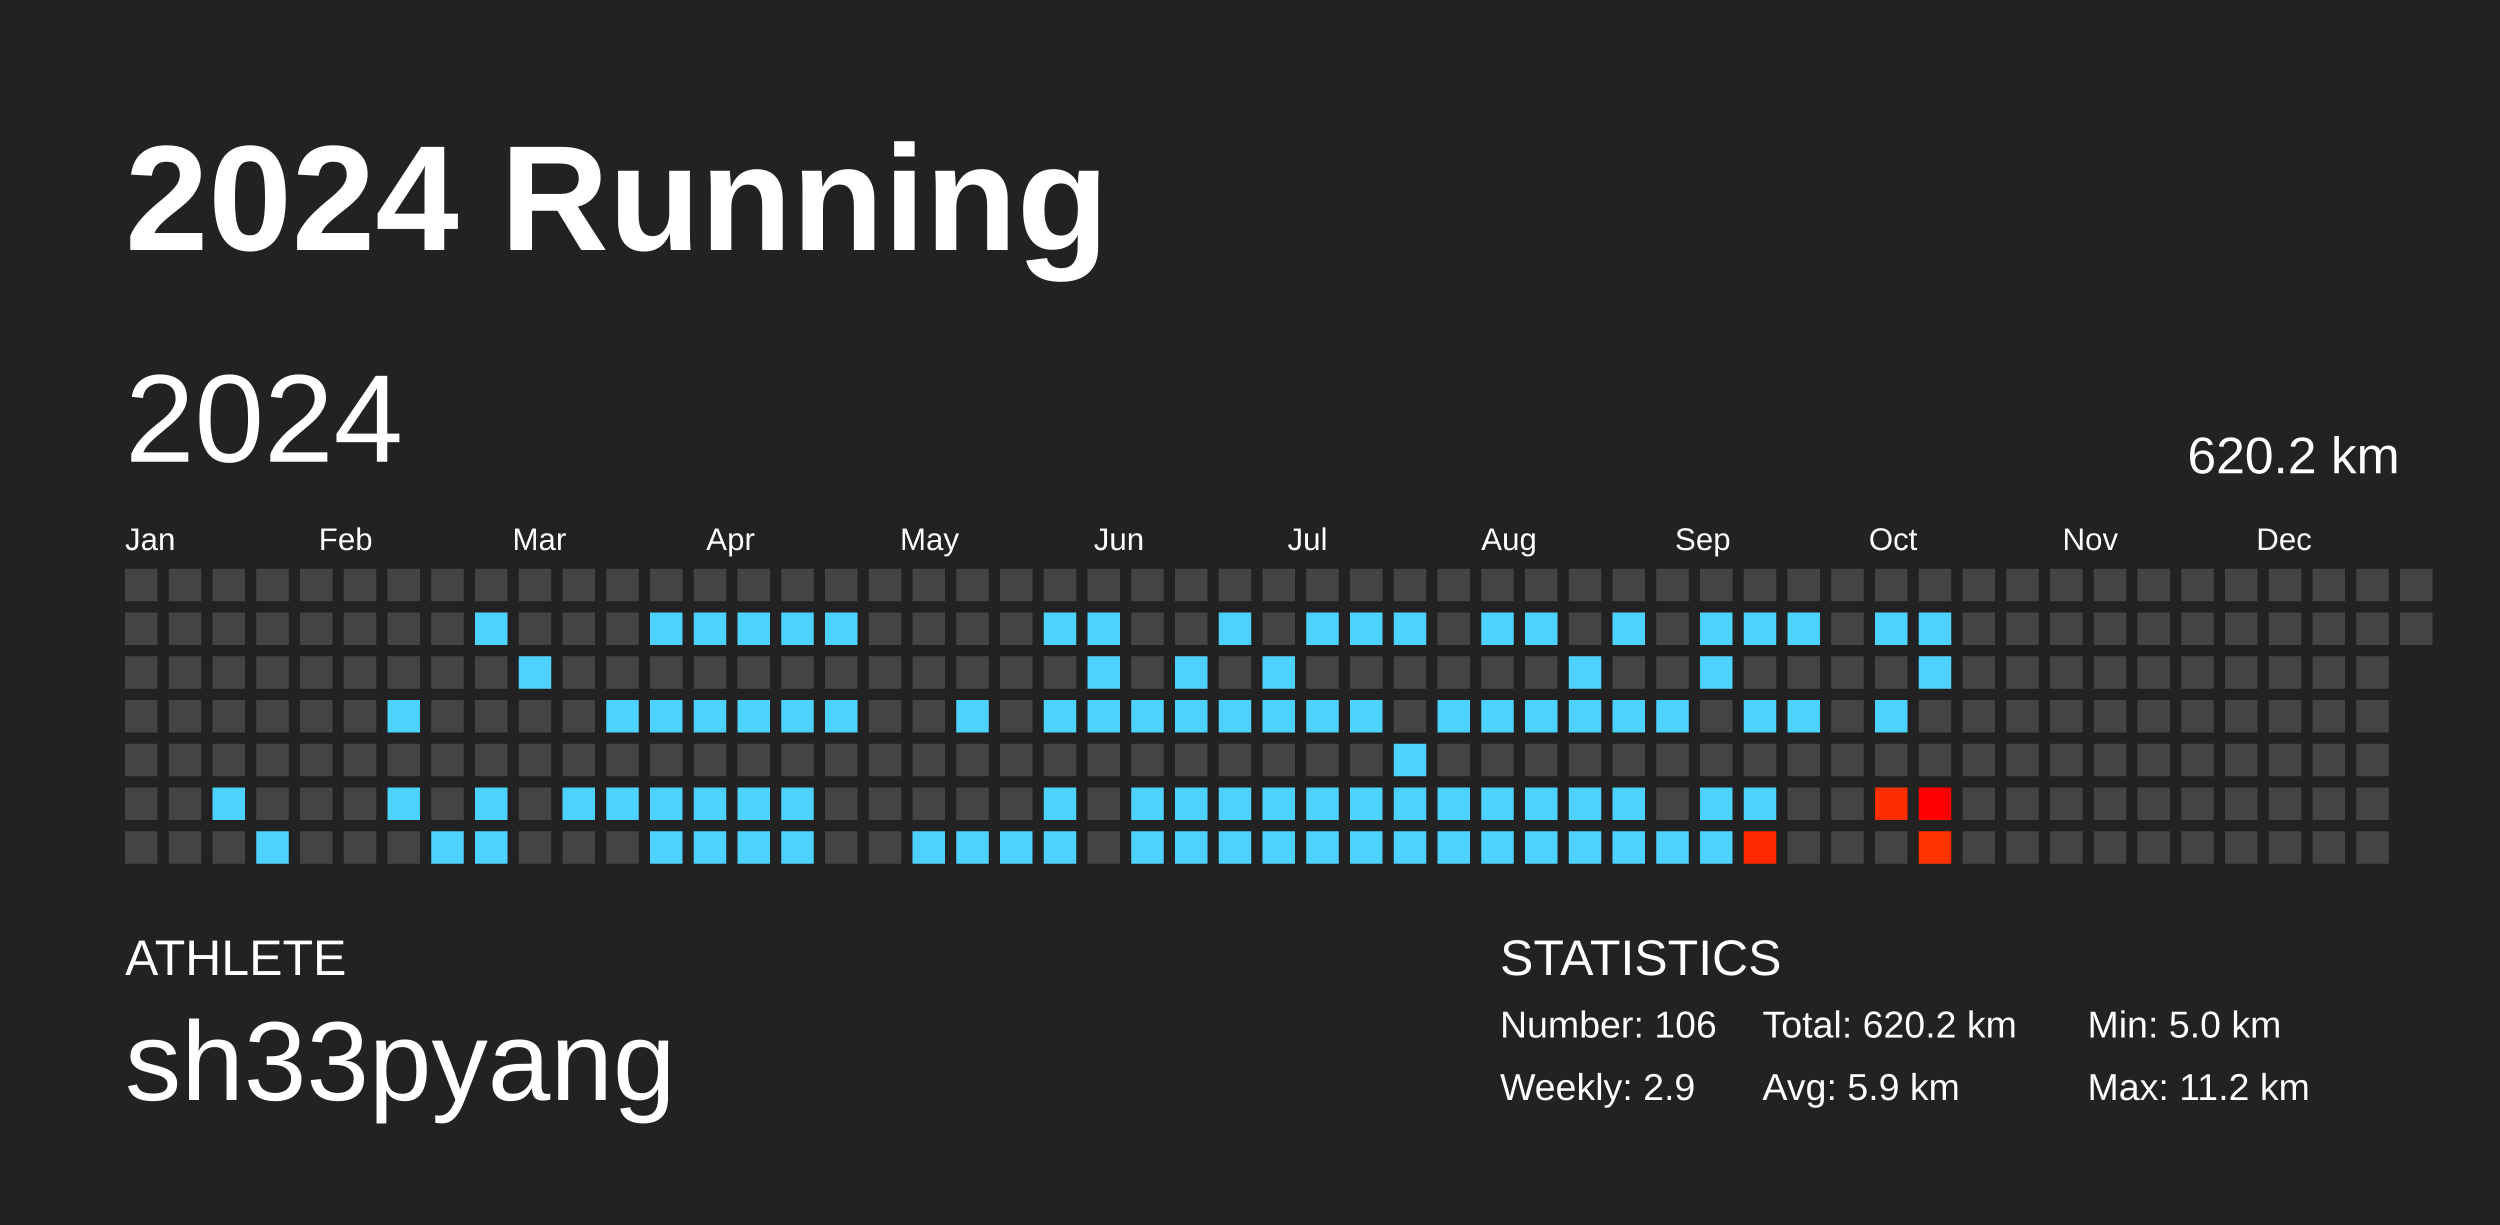
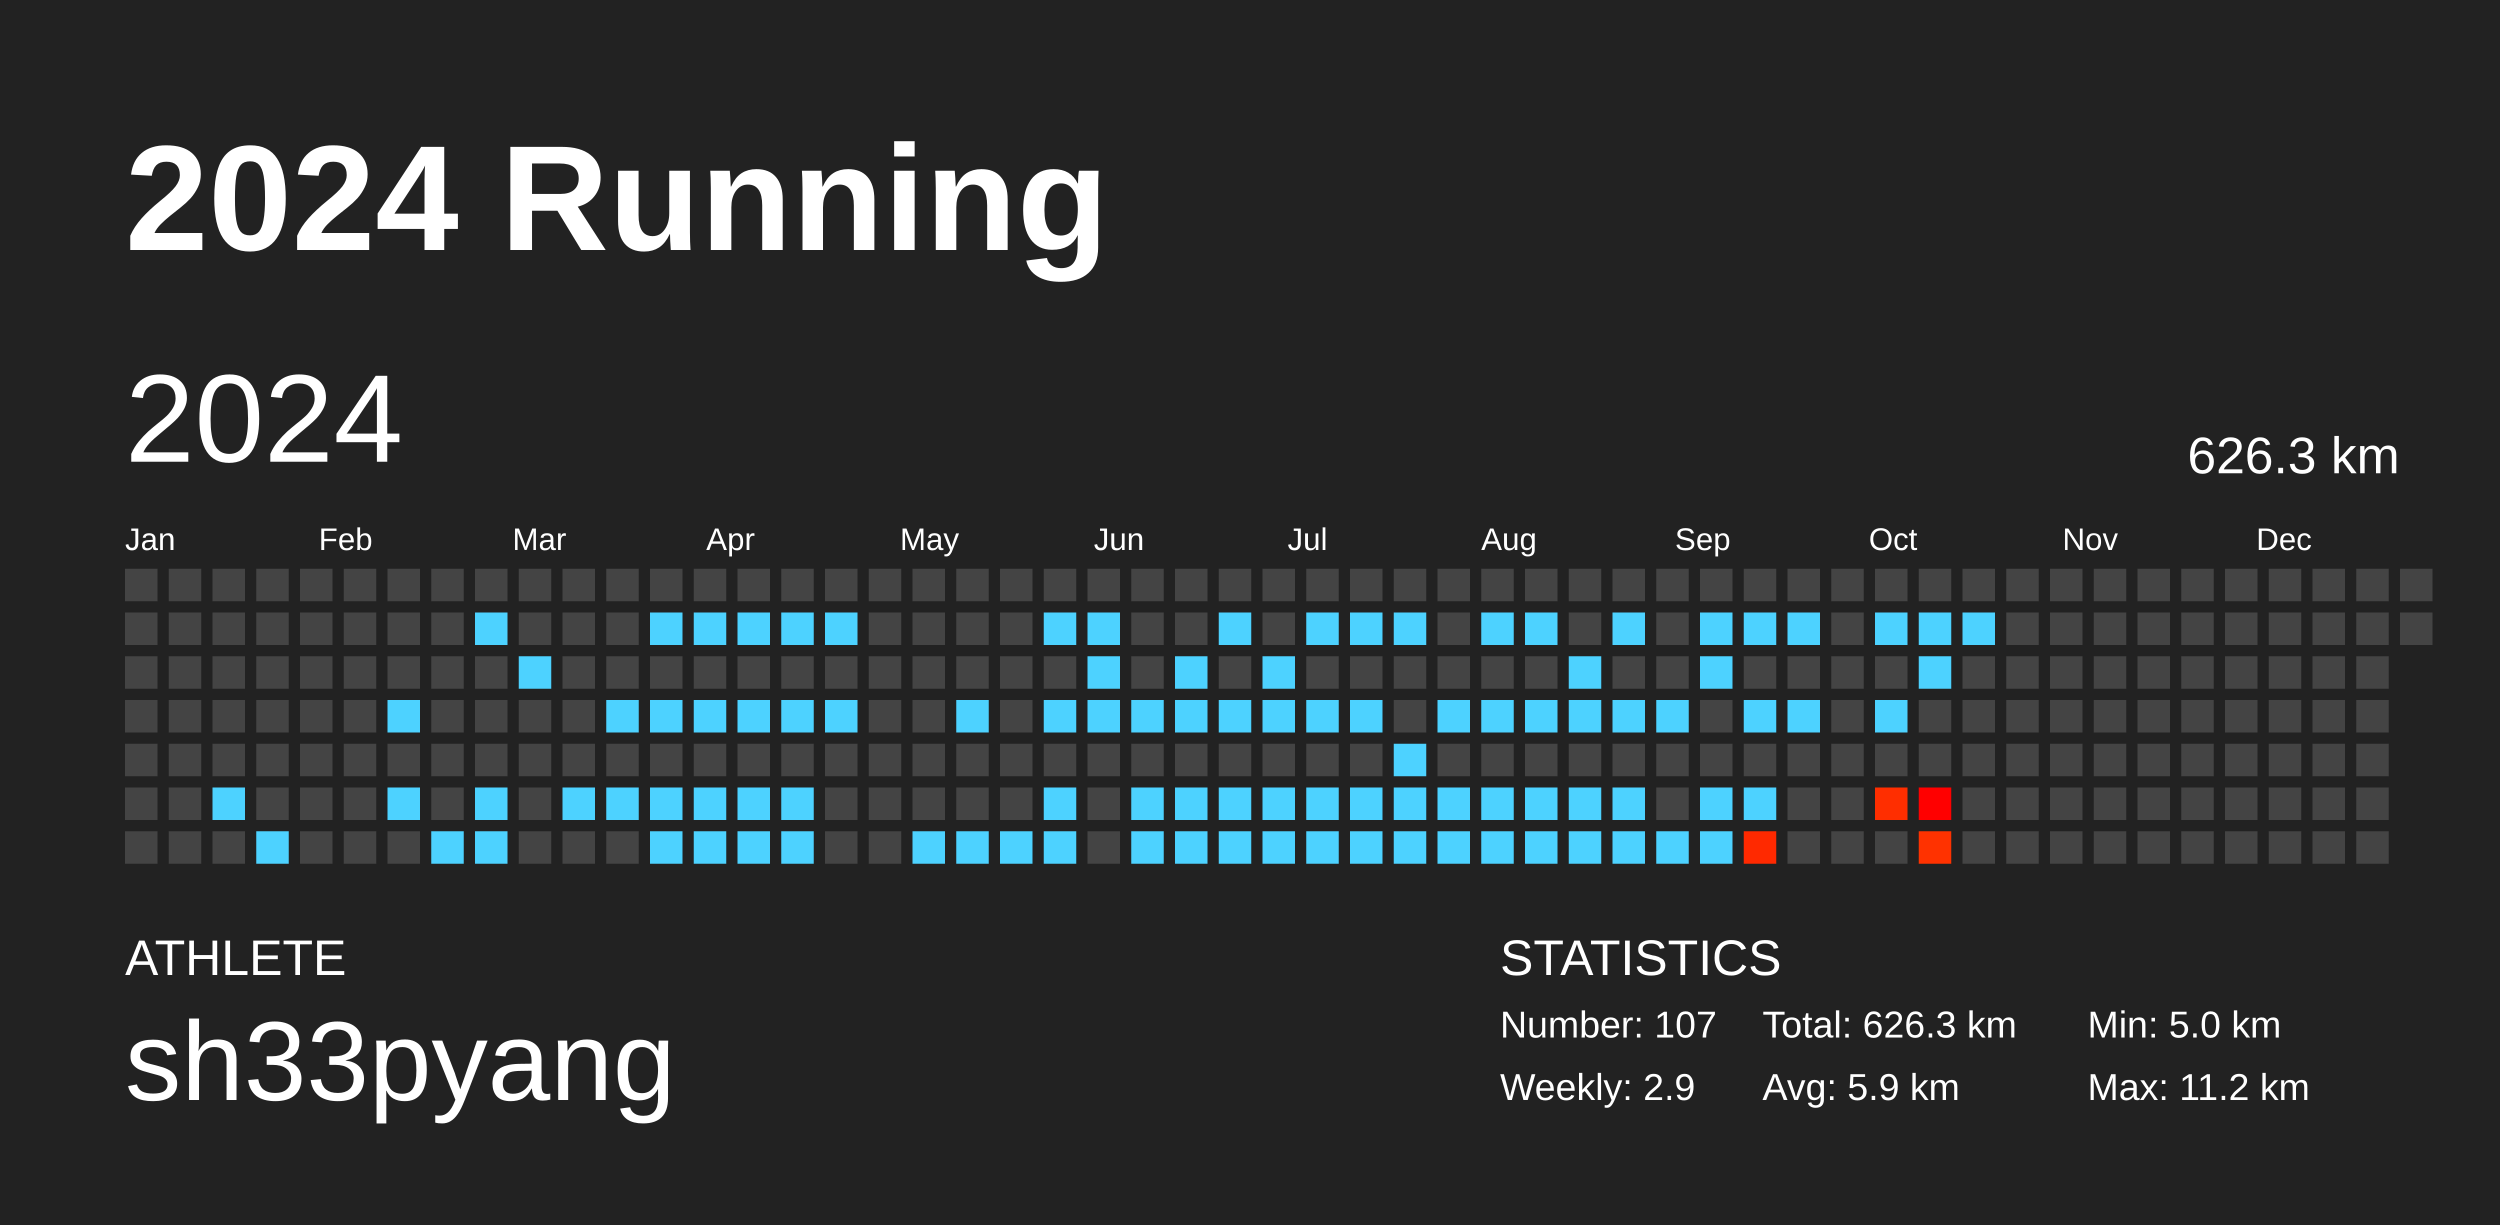
<svg xmlns="http://www.w3.org/2000/svg" baseProfile="full" height="98mm" version="1.1" viewBox="0,0,200,98" width="200mm">
  <defs />
  <rect fill="#222222" height="98" width="200" x="0" y="0" />
  <text fill="#FFFFFF" style="font-size:12px; font-family:Arial; font-weight:bold;" x="10" y="20">2024 Running</text>
  <text fill="#FFFFFF" style="font-size:4px; font-family:Arial" x="10" y="78">ATHLETE</text>
  <text fill="#FFFFFF" style="font-size:9px; font-family:Arial" x="10" y="88">sh33pyang</text>
  <text fill="#FFFFFF" style="font-size:4px; font-family:Arial" x="120" y="78">STATISTICS</text>
-   <text fill="#FFFFFF" style="font-size:3px; font-family:Arial" x="120" y="83">Number: 106</text>
+   <text fill="#FFFFFF" style="font-size:3px; font-family:Arial" x="120" y="83">Number: 107</text>
  <text fill="#FFFFFF" style="font-size:3px; font-family:Arial" x="120" y="88">Weekly: 2.9</text>
-   <text fill="#FFFFFF" style="font-size:3px; font-family:Arial" x="141" y="83">Total: 620.2 km</text>
+   <text fill="#FFFFFF" style="font-size:3px; font-family:Arial" x="141" y="83">Total: 626.3 km</text>
  <text fill="#FFFFFF" style="font-size:3px; font-family:Arial" x="141" y="88">Avg: 5.9 km</text>
  <text fill="#FFFFFF" style="font-size:3px; font-family:Arial" x="167" y="83">Min: 5.0 km</text>
  <text fill="#FFFFFF" style="font-size:3px; font-family:Arial" x="167" y="88">Max: 11.2 km</text>
  <text dominant-baseline="hanging" fill="#FFFFFF" style="font-size:10.0px; font-family:Arial;" x="10" y="30">2024</text>
-   <text dominant-baseline="hanging" fill="#FFFFFF" style="font-size:4.125px; font-family:Arial;" x="175" y="35">620.2 km</text>
+   <text dominant-baseline="hanging" fill="#FFFFFF" style="font-size:4.125px; font-family:Arial;" x="175" y="35">626.3 km</text>
  <text fill="#FFFFFF" style="font-size:2.5px; font-family:Arial" x="10.0" y="44">Jan</text>
  <text fill="#FFFFFF" style="font-size:2.5px; font-family:Arial" x="25.5" y="44">Feb</text>
  <text fill="#FFFFFF" style="font-size:2.5px; font-family:Arial" x="41.0" y="44">Mar</text>
  <text fill="#FFFFFF" style="font-size:2.5px; font-family:Arial" x="56.5" y="44">Apr</text>
  <text fill="#FFFFFF" style="font-size:2.5px; font-family:Arial" x="72.0" y="44">May</text>
  <text fill="#FFFFFF" style="font-size:2.5px; font-family:Arial" x="87.5" y="44">Jun</text>
  <text fill="#FFFFFF" style="font-size:2.5px; font-family:Arial" x="103.0" y="44">Jul</text>
  <text fill="#FFFFFF" style="font-size:2.5px; font-family:Arial" x="118.5" y="44">Aug</text>
  <text fill="#FFFFFF" style="font-size:2.5px; font-family:Arial" x="134.0" y="44">Sep</text>
  <text fill="#FFFFFF" style="font-size:2.5px; font-family:Arial" x="149.5" y="44">Oct</text>
  <text fill="#FFFFFF" style="font-size:2.5px; font-family:Arial" x="165.0" y="44">Nov</text>
  <text fill="#FFFFFF" style="font-size:2.5px; font-family:Arial" x="180.5" y="44">Dec</text>
  <rect fill="#444444" height="2.6" width="2.6" x="10.0" y="45.5" />
  <rect fill="#444444" height="2.6" width="2.6" x="10.0" y="49.0" />
  <rect fill="#444444" height="2.6" width="2.6" x="10.0" y="52.5" />
  <rect fill="#444444" height="2.6" width="2.6" x="10.0" y="56.0" />
  <rect fill="#444444" height="2.6" width="2.6" x="10.0" y="59.5" />
  <rect fill="#444444" height="2.6" width="2.6" x="10.0" y="63.0" />
  <rect fill="#444444" height="2.6" width="2.6" x="10.0" y="66.5" />
  <rect fill="#444444" height="2.6" width="2.6" x="13.5" y="45.5" />
  <rect fill="#444444" height="2.6" width="2.6" x="13.5" y="49.0" />
  <rect fill="#444444" height="2.6" width="2.6" x="13.5" y="52.5" />
  <rect fill="#444444" height="2.6" width="2.6" x="13.5" y="56.0" />
  <rect fill="#444444" height="2.6" width="2.6" x="13.5" y="59.5" />
  <rect fill="#444444" height="2.6" width="2.6" x="13.5" y="63.0" />
  <rect fill="#444444" height="2.6" width="2.6" x="13.5" y="66.5" />
  <rect fill="#444444" height="2.6" width="2.6" x="17.0" y="45.5" />
  <rect fill="#444444" height="2.6" width="2.6" x="17.0" y="49.0" />
  <rect fill="#444444" height="2.6" width="2.6" x="17.0" y="52.5" />
  <rect fill="#444444" height="2.6" width="2.6" x="17.0" y="56.0" />
  <rect fill="#444444" height="2.6" width="2.6" x="17.0" y="59.5" />
  <rect fill="#4dd2ff" height="2.6" width="2.6" x="17.0" y="63.0" />
  <rect fill="#444444" height="2.6" width="2.6" x="17.0" y="66.5" />
  <rect fill="#444444" height="2.6" width="2.6" x="20.5" y="45.5" />
  <rect fill="#444444" height="2.6" width="2.6" x="20.5" y="49.0" />
  <rect fill="#444444" height="2.6" width="2.6" x="20.5" y="52.5" />
  <rect fill="#444444" height="2.6" width="2.6" x="20.5" y="56.0" />
  <rect fill="#444444" height="2.6" width="2.6" x="20.5" y="59.5" />
  <rect fill="#444444" height="2.6" width="2.6" x="20.5" y="63.0" />
  <rect fill="#4dd2ff" height="2.6" width="2.6" x="20.5" y="66.5" />
  <rect fill="#444444" height="2.6" width="2.6" x="24.0" y="45.5" />
  <rect fill="#444444" height="2.6" width="2.6" x="24.0" y="49.0" />
  <rect fill="#444444" height="2.6" width="2.6" x="24.0" y="52.5" />
  <rect fill="#444444" height="2.6" width="2.6" x="24.0" y="56.0" />
  <rect fill="#444444" height="2.6" width="2.6" x="24.0" y="59.5" />
  <rect fill="#444444" height="2.6" width="2.6" x="24.0" y="63.0" />
  <rect fill="#444444" height="2.6" width="2.6" x="24.0" y="66.5" />
  <rect fill="#444444" height="2.6" width="2.6" x="27.5" y="45.5" />
  <rect fill="#444444" height="2.6" width="2.6" x="27.5" y="49.0" />
  <rect fill="#444444" height="2.6" width="2.6" x="27.5" y="52.5" />
  <rect fill="#444444" height="2.6" width="2.6" x="27.5" y="56.0" />
  <rect fill="#444444" height="2.6" width="2.6" x="27.5" y="59.5" />
  <rect fill="#444444" height="2.6" width="2.6" x="27.5" y="63.0" />
  <rect fill="#444444" height="2.6" width="2.6" x="27.5" y="66.5" />
  <rect fill="#444444" height="2.6" width="2.6" x="31.0" y="45.5" />
  <rect fill="#444444" height="2.6" width="2.6" x="31.0" y="49.0" />
  <rect fill="#444444" height="2.6" width="2.6" x="31.0" y="52.5" />
  <rect fill="#4dd2ff" height="2.6" width="2.6" x="31.0" y="56.0" />
  <rect fill="#444444" height="2.6" width="2.6" x="31.0" y="59.5" />
  <rect fill="#4dd2ff" height="2.6" width="2.6" x="31.0" y="63.0" />
  <rect fill="#444444" height="2.6" width="2.6" x="31.0" y="66.5" />
  <rect fill="#444444" height="2.6" width="2.6" x="34.5" y="45.5" />
  <rect fill="#444444" height="2.6" width="2.6" x="34.5" y="49.0" />
  <rect fill="#444444" height="2.6" width="2.6" x="34.5" y="52.5" />
  <rect fill="#444444" height="2.6" width="2.6" x="34.5" y="56.0" />
  <rect fill="#444444" height="2.6" width="2.6" x="34.5" y="59.5" />
  <rect fill="#444444" height="2.6" width="2.6" x="34.5" y="63.0" />
  <rect fill="#4dd2ff" height="2.6" width="2.6" x="34.5" y="66.5" />
  <rect fill="#444444" height="2.6" width="2.6" x="38.0" y="45.5" />
  <rect fill="#4dd2ff" height="2.6" width="2.6" x="38.0" y="49.0" />
  <rect fill="#444444" height="2.6" width="2.6" x="38.0" y="52.5" />
  <rect fill="#444444" height="2.6" width="2.6" x="38.0" y="56.0" />
  <rect fill="#444444" height="2.6" width="2.6" x="38.0" y="59.5" />
  <rect fill="#4dd2ff" height="2.6" width="2.6" x="38.0" y="63.0" />
  <rect fill="#4dd2ff" height="2.6" width="2.6" x="38.0" y="66.5" />
  <rect fill="#444444" height="2.6" width="2.6" x="41.5" y="45.5" />
  <rect fill="#444444" height="2.6" width="2.6" x="41.5" y="49.0" />
  <rect fill="#4dd2ff" height="2.6" width="2.6" x="41.5" y="52.5" />
  <rect fill="#444444" height="2.6" width="2.6" x="41.5" y="56.0" />
  <rect fill="#444444" height="2.6" width="2.6" x="41.5" y="59.5" />
  <rect fill="#444444" height="2.6" width="2.6" x="41.5" y="63.0" />
  <rect fill="#444444" height="2.6" width="2.6" x="41.5" y="66.5" />
  <rect fill="#444444" height="2.6" width="2.6" x="45.0" y="45.5" />
  <rect fill="#444444" height="2.6" width="2.6" x="45.0" y="49.0" />
  <rect fill="#444444" height="2.6" width="2.6" x="45.0" y="52.5" />
  <rect fill="#444444" height="2.6" width="2.6" x="45.0" y="56.0" />
  <rect fill="#444444" height="2.6" width="2.6" x="45.0" y="59.5" />
  <rect fill="#4dd2ff" height="2.6" width="2.6" x="45.0" y="63.0" />
  <rect fill="#444444" height="2.6" width="2.6" x="45.0" y="66.5" />
  <rect fill="#444444" height="2.6" width="2.6" x="48.5" y="45.5" />
  <rect fill="#444444" height="2.6" width="2.6" x="48.5" y="49.0" />
  <rect fill="#444444" height="2.6" width="2.6" x="48.5" y="52.5" />
  <rect fill="#4dd2ff" height="2.6" width="2.6" x="48.5" y="56.0" />
  <rect fill="#444444" height="2.6" width="2.6" x="48.5" y="59.5" />
  <rect fill="#4dd2ff" height="2.6" width="2.6" x="48.5" y="63.0" />
  <rect fill="#444444" height="2.6" width="2.6" x="48.5" y="66.5" />
  <rect fill="#444444" height="2.6" width="2.6" x="52.0" y="45.5" />
  <rect fill="#4dd2ff" height="2.6" width="2.6" x="52.0" y="49.0" />
  <rect fill="#444444" height="2.6" width="2.6" x="52.0" y="52.5" />
  <rect fill="#4dd2ff" height="2.6" width="2.6" x="52.0" y="56.0" />
  <rect fill="#444444" height="2.6" width="2.6" x="52.0" y="59.5" />
  <rect fill="#4dd2ff" height="2.6" width="2.6" x="52.0" y="63.0" />
  <rect fill="#4dd2ff" height="2.6" width="2.6" x="52.0" y="66.5" />
  <rect fill="#444444" height="2.6" width="2.6" x="55.5" y="45.5" />
  <rect fill="#4dd2ff" height="2.6" width="2.6" x="55.5" y="49.0" />
  <rect fill="#444444" height="2.6" width="2.6" x="55.5" y="52.5" />
  <rect fill="#4dd2ff" height="2.6" width="2.6" x="55.5" y="56.0" />
  <rect fill="#444444" height="2.6" width="2.6" x="55.5" y="59.5" />
  <rect fill="#4dd2ff" height="2.6" width="2.6" x="55.5" y="63.0" />
  <rect fill="#4dd2ff" height="2.6" width="2.6" x="55.5" y="66.5" />
  <rect fill="#444444" height="2.6" width="2.6" x="59.0" y="45.5" />
  <rect fill="#4dd2ff" height="2.6" width="2.6" x="59.0" y="49.0" />
  <rect fill="#444444" height="2.6" width="2.6" x="59.0" y="52.5" />
  <rect fill="#4dd2ff" height="2.6" width="2.6" x="59.0" y="56.0" />
  <rect fill="#444444" height="2.6" width="2.6" x="59.0" y="59.5" />
  <rect fill="#4dd2ff" height="2.6" width="2.6" x="59.0" y="63.0" />
  <rect fill="#4dd2ff" height="2.6" width="2.6" x="59.0" y="66.5" />
  <rect fill="#444444" height="2.6" width="2.6" x="62.5" y="45.5" />
  <rect fill="#4dd2ff" height="2.6" width="2.6" x="62.5" y="49.0" />
  <rect fill="#444444" height="2.6" width="2.6" x="62.5" y="52.5" />
  <rect fill="#4dd2ff" height="2.6" width="2.6" x="62.5" y="56.0" />
  <rect fill="#444444" height="2.6" width="2.6" x="62.5" y="59.5" />
  <rect fill="#4dd2ff" height="2.6" width="2.6" x="62.5" y="63.0" />
  <rect fill="#4dd2ff" height="2.6" width="2.6" x="62.5" y="66.5" />
  <rect fill="#444444" height="2.6" width="2.6" x="66.0" y="45.5" />
  <rect fill="#4dd2ff" height="2.6" width="2.6" x="66.0" y="49.0" />
  <rect fill="#444444" height="2.6" width="2.6" x="66.0" y="52.5" />
  <rect fill="#4dd2ff" height="2.6" width="2.6" x="66.0" y="56.0" />
  <rect fill="#444444" height="2.6" width="2.6" x="66.0" y="59.5" />
  <rect fill="#444444" height="2.6" width="2.6" x="66.0" y="63.0" />
  <rect fill="#444444" height="2.6" width="2.6" x="66.0" y="66.5" />
  <rect fill="#444444" height="2.6" width="2.6" x="69.5" y="45.5" />
  <rect fill="#444444" height="2.6" width="2.6" x="69.5" y="49.0" />
  <rect fill="#444444" height="2.6" width="2.6" x="69.5" y="52.5" />
  <rect fill="#444444" height="2.6" width="2.6" x="69.5" y="56.0" />
  <rect fill="#444444" height="2.6" width="2.6" x="69.5" y="59.5" />
  <rect fill="#444444" height="2.6" width="2.6" x="69.5" y="63.0" />
  <rect fill="#444444" height="2.6" width="2.6" x="69.5" y="66.5" />
  <rect fill="#444444" height="2.6" width="2.6" x="73.0" y="45.5" />
  <rect fill="#444444" height="2.6" width="2.6" x="73.0" y="49.0" />
  <rect fill="#444444" height="2.6" width="2.6" x="73.0" y="52.5" />
  <rect fill="#444444" height="2.6" width="2.6" x="73.0" y="56.0" />
  <rect fill="#444444" height="2.6" width="2.6" x="73.0" y="59.5" />
  <rect fill="#444444" height="2.6" width="2.6" x="73.0" y="63.0" />
  <rect fill="#4dd2ff" height="2.6" width="2.6" x="73.0" y="66.5" />
  <rect fill="#444444" height="2.6" width="2.6" x="76.5" y="45.5" />
  <rect fill="#444444" height="2.6" width="2.6" x="76.5" y="49.0" />
  <rect fill="#444444" height="2.6" width="2.6" x="76.5" y="52.5" />
  <rect fill="#4dd2ff" height="2.6" width="2.6" x="76.5" y="56.0" />
  <rect fill="#444444" height="2.6" width="2.6" x="76.5" y="59.5" />
  <rect fill="#444444" height="2.6" width="2.6" x="76.5" y="63.0" />
  <rect fill="#4dd2ff" height="2.6" width="2.6" x="76.5" y="66.5" />
  <rect fill="#444444" height="2.6" width="2.6" x="80.0" y="45.5" />
  <rect fill="#444444" height="2.6" width="2.6" x="80.0" y="49.0" />
  <rect fill="#444444" height="2.6" width="2.6" x="80.0" y="52.5" />
  <rect fill="#444444" height="2.6" width="2.6" x="80.0" y="56.0" />
  <rect fill="#444444" height="2.6" width="2.6" x="80.0" y="59.5" />
  <rect fill="#444444" height="2.6" width="2.6" x="80.0" y="63.0" />
  <rect fill="#4dd2ff" height="2.6" width="2.6" x="80.0" y="66.5" />
  <rect fill="#444444" height="2.6" width="2.6" x="83.5" y="45.5" />
  <rect fill="#4dd2ff" height="2.6" width="2.6" x="83.5" y="49.0" />
  <rect fill="#444444" height="2.6" width="2.6" x="83.5" y="52.5" />
  <rect fill="#4dd2ff" height="2.6" width="2.6" x="83.5" y="56.0" />
  <rect fill="#444444" height="2.6" width="2.6" x="83.5" y="59.5" />
  <rect fill="#4dd2ff" height="2.6" width="2.6" x="83.5" y="63.0" />
  <rect fill="#4dd2ff" height="2.6" width="2.6" x="83.5" y="66.5" />
  <rect fill="#444444" height="2.6" width="2.6" x="87.0" y="45.5" />
  <rect fill="#4dd2ff" height="2.6" width="2.6" x="87.0" y="49.0" />
  <rect fill="#4dd2ff" height="2.6" width="2.6" x="87.0" y="52.5" />
  <rect fill="#4dd2ff" height="2.6" width="2.6" x="87.0" y="56.0" />
  <rect fill="#444444" height="2.6" width="2.6" x="87.0" y="59.5" />
  <rect fill="#444444" height="2.6" width="2.6" x="87.0" y="63.0" />
  <rect fill="#444444" height="2.6" width="2.6" x="87.0" y="66.5" />
  <rect fill="#444444" height="2.6" width="2.6" x="90.5" y="45.5" />
  <rect fill="#444444" height="2.6" width="2.6" x="90.5" y="49.0" />
  <rect fill="#444444" height="2.6" width="2.6" x="90.5" y="52.5" />
  <rect fill="#4dd2ff" height="2.6" width="2.6" x="90.5" y="56.0" />
  <rect fill="#444444" height="2.6" width="2.6" x="90.5" y="59.5" />
  <rect fill="#4dd2ff" height="2.6" width="2.6" x="90.5" y="63.0" />
  <rect fill="#4dd2ff" height="2.6" width="2.6" x="90.5" y="66.5" />
  <rect fill="#444444" height="2.6" width="2.6" x="94.0" y="45.5" />
  <rect fill="#444444" height="2.6" width="2.6" x="94.0" y="49.0" />
  <rect fill="#4dd2ff" height="2.6" width="2.6" x="94.0" y="52.5" />
  <rect fill="#4dd2ff" height="2.6" width="2.6" x="94.0" y="56.0" />
  <rect fill="#444444" height="2.6" width="2.6" x="94.0" y="59.5" />
  <rect fill="#4dd2ff" height="2.6" width="2.6" x="94.0" y="63.0" />
  <rect fill="#4dd2ff" height="2.6" width="2.6" x="94.0" y="66.5" />
  <rect fill="#444444" height="2.6" width="2.6" x="97.5" y="45.5" />
  <rect fill="#4dd2ff" height="2.6" width="2.6" x="97.5" y="49.0" />
  <rect fill="#444444" height="2.6" width="2.6" x="97.5" y="52.5" />
  <rect fill="#4dd2ff" height="2.6" width="2.6" x="97.5" y="56.0" />
  <rect fill="#444444" height="2.6" width="2.6" x="97.5" y="59.5" />
  <rect fill="#4dd2ff" height="2.6" width="2.6" x="97.5" y="63.0" />
  <rect fill="#4dd2ff" height="2.6" width="2.6" x="97.5" y="66.5" />
  <rect fill="#444444" height="2.6" width="2.6" x="101.0" y="45.5" />
  <rect fill="#444444" height="2.6" width="2.6" x="101.0" y="49.0" />
  <rect fill="#4dd2ff" height="2.6" width="2.6" x="101.0" y="52.5" />
  <rect fill="#4dd2ff" height="2.6" width="2.6" x="101.0" y="56.0" />
  <rect fill="#444444" height="2.6" width="2.6" x="101.0" y="59.5" />
  <rect fill="#4dd2ff" height="2.6" width="2.6" x="101.0" y="63.0" />
  <rect fill="#4dd2ff" height="2.6" width="2.6" x="101.0" y="66.5" />
  <rect fill="#444444" height="2.6" width="2.6" x="104.5" y="45.5" />
  <rect fill="#4dd2ff" height="2.6" width="2.6" x="104.5" y="49.0" />
  <rect fill="#444444" height="2.6" width="2.6" x="104.5" y="52.5" />
  <rect fill="#4dd2ff" height="2.6" width="2.6" x="104.5" y="56.0" />
  <rect fill="#444444" height="2.6" width="2.6" x="104.5" y="59.5" />
  <rect fill="#4dd2ff" height="2.6" width="2.6" x="104.5" y="63.0" />
  <rect fill="#4dd2ff" height="2.6" width="2.6" x="104.5" y="66.5" />
  <rect fill="#444444" height="2.6" width="2.6" x="108.0" y="45.5" />
  <rect fill="#4dd2ff" height="2.6" width="2.6" x="108.0" y="49.0" />
  <rect fill="#444444" height="2.6" width="2.6" x="108.0" y="52.5" />
  <rect fill="#4dd2ff" height="2.6" width="2.6" x="108.0" y="56.0" />
  <rect fill="#444444" height="2.6" width="2.6" x="108.0" y="59.5" />
  <rect fill="#4dd2ff" height="2.6" width="2.6" x="108.0" y="63.0" />
  <rect fill="#4dd2ff" height="2.6" width="2.6" x="108.0" y="66.5" />
  <rect fill="#444444" height="2.6" width="2.6" x="111.5" y="45.5" />
  <rect fill="#4dd2ff" height="2.6" width="2.6" x="111.5" y="49.0" />
  <rect fill="#444444" height="2.6" width="2.6" x="111.5" y="52.5" />
  <rect fill="#444444" height="2.6" width="2.6" x="111.5" y="56.0" />
  <rect fill="#4dd2ff" height="2.6" width="2.6" x="111.5" y="59.5" />
  <rect fill="#4dd2ff" height="2.6" width="2.6" x="111.5" y="63.0" />
  <rect fill="#4dd2ff" height="2.6" width="2.6" x="111.5" y="66.5" />
  <rect fill="#444444" height="2.6" width="2.6" x="115.0" y="45.5" />
  <rect fill="#444444" height="2.6" width="2.6" x="115.0" y="49.0" />
  <rect fill="#444444" height="2.6" width="2.6" x="115.0" y="52.5" />
  <rect fill="#4dd2ff" height="2.6" width="2.6" x="115.0" y="56.0" />
  <rect fill="#444444" height="2.6" width="2.6" x="115.0" y="59.5" />
  <rect fill="#4dd2ff" height="2.6" width="2.6" x="115.0" y="63.0" />
  <rect fill="#4dd2ff" height="2.6" width="2.6" x="115.0" y="66.5" />
  <rect fill="#444444" height="2.6" width="2.6" x="118.5" y="45.5" />
  <rect fill="#4dd2ff" height="2.6" width="2.6" x="118.5" y="49.0" />
  <rect fill="#444444" height="2.6" width="2.6" x="118.5" y="52.5" />
  <rect fill="#4dd2ff" height="2.6" width="2.6" x="118.5" y="56.0" />
  <rect fill="#444444" height="2.6" width="2.6" x="118.5" y="59.5" />
  <rect fill="#4dd2ff" height="2.6" width="2.6" x="118.5" y="63.0" />
  <rect fill="#4dd2ff" height="2.6" width="2.6" x="118.5" y="66.5" />
  <rect fill="#444444" height="2.6" width="2.6" x="122.0" y="45.5" />
  <rect fill="#4dd2ff" height="2.6" width="2.6" x="122.0" y="49.0" />
  <rect fill="#444444" height="2.6" width="2.6" x="122.0" y="52.5" />
  <rect fill="#4dd2ff" height="2.6" width="2.6" x="122.0" y="56.0" />
  <rect fill="#444444" height="2.6" width="2.6" x="122.0" y="59.5" />
  <rect fill="#4dd2ff" height="2.6" width="2.6" x="122.0" y="63.0" />
  <rect fill="#4dd2ff" height="2.6" width="2.6" x="122.0" y="66.5" />
  <rect fill="#444444" height="2.6" width="2.6" x="125.5" y="45.5" />
  <rect fill="#444444" height="2.6" width="2.6" x="125.5" y="49.0" />
  <rect fill="#4dd2ff" height="2.6" width="2.6" x="125.5" y="52.5" />
  <rect fill="#4dd2ff" height="2.6" width="2.6" x="125.5" y="56.0" />
  <rect fill="#444444" height="2.6" width="2.6" x="125.5" y="59.5" />
  <rect fill="#4dd2ff" height="2.6" width="2.6" x="125.5" y="63.0" />
  <rect fill="#4dd2ff" height="2.6" width="2.6" x="125.5" y="66.5" />
  <rect fill="#444444" height="2.6" width="2.6" x="129.0" y="45.5" />
  <rect fill="#4dd2ff" height="2.6" width="2.6" x="129.0" y="49.0" />
  <rect fill="#444444" height="2.6" width="2.6" x="129.0" y="52.5" />
  <rect fill="#4dd2ff" height="2.6" width="2.6" x="129.0" y="56.0" />
  <rect fill="#444444" height="2.6" width="2.6" x="129.0" y="59.5" />
  <rect fill="#4dd2ff" height="2.6" width="2.6" x="129.0" y="63.0" />
  <rect fill="#4dd2ff" height="2.6" width="2.6" x="129.0" y="66.5" />
  <rect fill="#444444" height="2.6" width="2.6" x="132.5" y="45.5" />
  <rect fill="#444444" height="2.6" width="2.6" x="132.5" y="49.0" />
  <rect fill="#444444" height="2.6" width="2.6" x="132.5" y="52.5" />
  <rect fill="#4dd2ff" height="2.6" width="2.6" x="132.5" y="56.0" />
  <rect fill="#444444" height="2.6" width="2.6" x="132.5" y="59.5" />
  <rect fill="#444444" height="2.6" width="2.6" x="132.5" y="63.0" />
  <rect fill="#4dd2ff" height="2.6" width="2.6" x="132.5" y="66.5" />
  <rect fill="#444444" height="2.6" width="2.6" x="136.0" y="45.5" />
  <rect fill="#4dd2ff" height="2.6" width="2.6" x="136.0" y="49.0" />
  <rect fill="#4dd2ff" height="2.6" width="2.6" x="136.0" y="52.5" />
  <rect fill="#444444" height="2.6" width="2.6" x="136.0" y="56.0" />
  <rect fill="#444444" height="2.6" width="2.6" x="136.0" y="59.5" />
  <rect fill="#4dd2ff" height="2.6" width="2.6" x="136.0" y="63.0" />
  <rect fill="#4dd2ff" height="2.6" width="2.6" x="136.0" y="66.5" />
  <rect fill="#444444" height="2.6" width="2.6" x="139.5" y="45.5" />
  <rect fill="#4dd2ff" height="2.6" width="2.6" x="139.5" y="49.0" />
  <rect fill="#444444" height="2.6" width="2.6" x="139.5" y="52.5" />
  <rect fill="#4dd2ff" height="2.6" width="2.6" x="139.5" y="56.0" />
  <rect fill="#444444" height="2.6" width="2.6" x="139.5" y="59.5" />
  <rect fill="#4dd2ff" height="2.6" width="2.6" x="139.5" y="63.0" />
  <rect fill="#ff2900" height="2.6" width="2.6" x="139.5" y="66.5" />
  <rect fill="#444444" height="2.6" width="2.6" x="143.0" y="45.5" />
  <rect fill="#4dd2ff" height="2.6" width="2.6" x="143.0" y="49.0" />
  <rect fill="#444444" height="2.6" width="2.6" x="143.0" y="52.5" />
  <rect fill="#4dd2ff" height="2.6" width="2.6" x="143.0" y="56.0" />
  <rect fill="#444444" height="2.6" width="2.6" x="143.0" y="59.5" />
  <rect fill="#444444" height="2.6" width="2.6" x="143.0" y="63.0" />
  <rect fill="#444444" height="2.6" width="2.6" x="143.0" y="66.5" />
  <rect fill="#444444" height="2.6" width="2.6" x="146.5" y="45.5" />
  <rect fill="#444444" height="2.6" width="2.6" x="146.5" y="49.0" />
  <rect fill="#444444" height="2.6" width="2.6" x="146.5" y="52.5" />
  <rect fill="#444444" height="2.6" width="2.6" x="146.5" y="56.0" />
  <rect fill="#444444" height="2.6" width="2.6" x="146.5" y="59.5" />
  <rect fill="#444444" height="2.6" width="2.6" x="146.5" y="63.0" />
  <rect fill="#444444" height="2.6" width="2.6" x="146.5" y="66.5" />
  <rect fill="#444444" height="2.6" width="2.6" x="150.0" y="45.5" />
  <rect fill="#4dd2ff" height="2.6" width="2.6" x="150.0" y="49.0" />
  <rect fill="#444444" height="2.6" width="2.6" x="150.0" y="52.5" />
  <rect fill="#4dd2ff" height="2.6" width="2.6" x="150.0" y="56.0" />
  <rect fill="#444444" height="2.6" width="2.6" x="150.0" y="59.5" />
  <rect fill="#ff2e00" height="2.6" width="2.6" x="150.0" y="63.0" />
  <rect fill="#444444" height="2.6" width="2.6" x="150.0" y="66.5" />
  <rect fill="#444444" height="2.6" width="2.6" x="153.5" y="45.5" />
  <rect fill="#4dd2ff" height="2.6" width="2.6" x="153.5" y="49.0" />
  <rect fill="#4dd2ff" height="2.6" width="2.6" x="153.5" y="52.5" />
  <rect fill="#444444" height="2.6" width="2.6" x="153.5" y="56.0" />
  <rect fill="#444444" height="2.6" width="2.6" x="153.5" y="59.5" />
  <rect fill="#ff0000" height="2.6" width="2.6" x="153.5" y="63.0" />
  <rect fill="#ff3200" height="2.6" width="2.6" x="153.5" y="66.5" />
  <rect fill="#444444" height="2.6" width="2.6" x="157.0" y="45.5" />
-   <rect fill="#444444" height="2.6" width="2.6" x="157.0" y="49.0" />
+   <rect fill="#4dd2ff" height="2.6" width="2.6" x="157.0" y="49.0" />
  <rect fill="#444444" height="2.6" width="2.6" x="157.0" y="52.5" />
  <rect fill="#444444" height="2.6" width="2.6" x="157.0" y="56.0" />
  <rect fill="#444444" height="2.6" width="2.6" x="157.0" y="59.5" />
  <rect fill="#444444" height="2.6" width="2.6" x="157.0" y="63.0" />
  <rect fill="#444444" height="2.6" width="2.6" x="157.0" y="66.5" />
  <rect fill="#444444" height="2.6" width="2.6" x="160.5" y="45.5" />
  <rect fill="#444444" height="2.6" width="2.6" x="160.5" y="49.0" />
  <rect fill="#444444" height="2.6" width="2.6" x="160.5" y="52.5" />
  <rect fill="#444444" height="2.6" width="2.6" x="160.5" y="56.0" />
  <rect fill="#444444" height="2.6" width="2.6" x="160.5" y="59.5" />
  <rect fill="#444444" height="2.6" width="2.6" x="160.5" y="63.0" />
  <rect fill="#444444" height="2.6" width="2.6" x="160.5" y="66.5" />
  <rect fill="#444444" height="2.6" width="2.6" x="164.0" y="45.5" />
  <rect fill="#444444" height="2.6" width="2.6" x="164.0" y="49.0" />
  <rect fill="#444444" height="2.6" width="2.6" x="164.0" y="52.5" />
  <rect fill="#444444" height="2.6" width="2.6" x="164.0" y="56.0" />
  <rect fill="#444444" height="2.6" width="2.6" x="164.0" y="59.5" />
  <rect fill="#444444" height="2.6" width="2.6" x="164.0" y="63.0" />
  <rect fill="#444444" height="2.6" width="2.6" x="164.0" y="66.5" />
  <rect fill="#444444" height="2.6" width="2.6" x="167.5" y="45.5" />
  <rect fill="#444444" height="2.6" width="2.6" x="167.5" y="49.0" />
  <rect fill="#444444" height="2.6" width="2.6" x="167.5" y="52.5" />
  <rect fill="#444444" height="2.6" width="2.6" x="167.5" y="56.0" />
  <rect fill="#444444" height="2.6" width="2.6" x="167.5" y="59.5" />
  <rect fill="#444444" height="2.6" width="2.6" x="167.5" y="63.0" />
  <rect fill="#444444" height="2.6" width="2.6" x="167.5" y="66.5" />
  <rect fill="#444444" height="2.6" width="2.6" x="171.0" y="45.5" />
  <rect fill="#444444" height="2.6" width="2.6" x="171.0" y="49.0" />
  <rect fill="#444444" height="2.6" width="2.6" x="171.0" y="52.5" />
  <rect fill="#444444" height="2.6" width="2.6" x="171.0" y="56.0" />
  <rect fill="#444444" height="2.6" width="2.6" x="171.0" y="59.5" />
  <rect fill="#444444" height="2.6" width="2.6" x="171.0" y="63.0" />
  <rect fill="#444444" height="2.6" width="2.6" x="171.0" y="66.5" />
  <rect fill="#444444" height="2.6" width="2.6" x="174.5" y="45.5" />
  <rect fill="#444444" height="2.6" width="2.6" x="174.5" y="49.0" />
  <rect fill="#444444" height="2.6" width="2.6" x="174.5" y="52.5" />
  <rect fill="#444444" height="2.6" width="2.6" x="174.5" y="56.0" />
  <rect fill="#444444" height="2.6" width="2.6" x="174.5" y="59.5" />
  <rect fill="#444444" height="2.6" width="2.6" x="174.5" y="63.0" />
  <rect fill="#444444" height="2.6" width="2.6" x="174.5" y="66.5" />
  <rect fill="#444444" height="2.6" width="2.6" x="178.0" y="45.5" />
  <rect fill="#444444" height="2.6" width="2.6" x="178.0" y="49.0" />
  <rect fill="#444444" height="2.6" width="2.6" x="178.0" y="52.5" />
  <rect fill="#444444" height="2.6" width="2.6" x="178.0" y="56.0" />
  <rect fill="#444444" height="2.6" width="2.6" x="178.0" y="59.5" />
  <rect fill="#444444" height="2.6" width="2.6" x="178.0" y="63.0" />
  <rect fill="#444444" height="2.6" width="2.6" x="178.0" y="66.5" />
  <rect fill="#444444" height="2.6" width="2.6" x="181.5" y="45.5" />
  <rect fill="#444444" height="2.6" width="2.6" x="181.5" y="49.0" />
  <rect fill="#444444" height="2.6" width="2.6" x="181.5" y="52.5" />
  <rect fill="#444444" height="2.6" width="2.6" x="181.5" y="56.0" />
  <rect fill="#444444" height="2.6" width="2.6" x="181.5" y="59.5" />
  <rect fill="#444444" height="2.6" width="2.6" x="181.5" y="63.0" />
  <rect fill="#444444" height="2.6" width="2.6" x="181.5" y="66.5" />
  <rect fill="#444444" height="2.6" width="2.6" x="185.0" y="45.5" />
  <rect fill="#444444" height="2.6" width="2.6" x="185.0" y="49.0" />
  <rect fill="#444444" height="2.6" width="2.6" x="185.0" y="52.5" />
  <rect fill="#444444" height="2.6" width="2.6" x="185.0" y="56.0" />
  <rect fill="#444444" height="2.6" width="2.6" x="185.0" y="59.5" />
  <rect fill="#444444" height="2.6" width="2.6" x="185.0" y="63.0" />
  <rect fill="#444444" height="2.6" width="2.6" x="185.0" y="66.5" />
  <rect fill="#444444" height="2.6" width="2.6" x="188.5" y="45.5" />
  <rect fill="#444444" height="2.6" width="2.6" x="188.5" y="49.0" />
  <rect fill="#444444" height="2.6" width="2.6" x="188.5" y="52.5" />
  <rect fill="#444444" height="2.6" width="2.6" x="188.5" y="56.0" />
  <rect fill="#444444" height="2.6" width="2.6" x="188.5" y="59.5" />
  <rect fill="#444444" height="2.6" width="2.6" x="188.5" y="63.0" />
  <rect fill="#444444" height="2.6" width="2.6" x="188.5" y="66.5" />
  <rect fill="#444444" height="2.6" width="2.6" x="192.0" y="45.5" />
  <rect fill="#444444" height="2.6" width="2.6" x="192.0" y="49.0" />
</svg>
